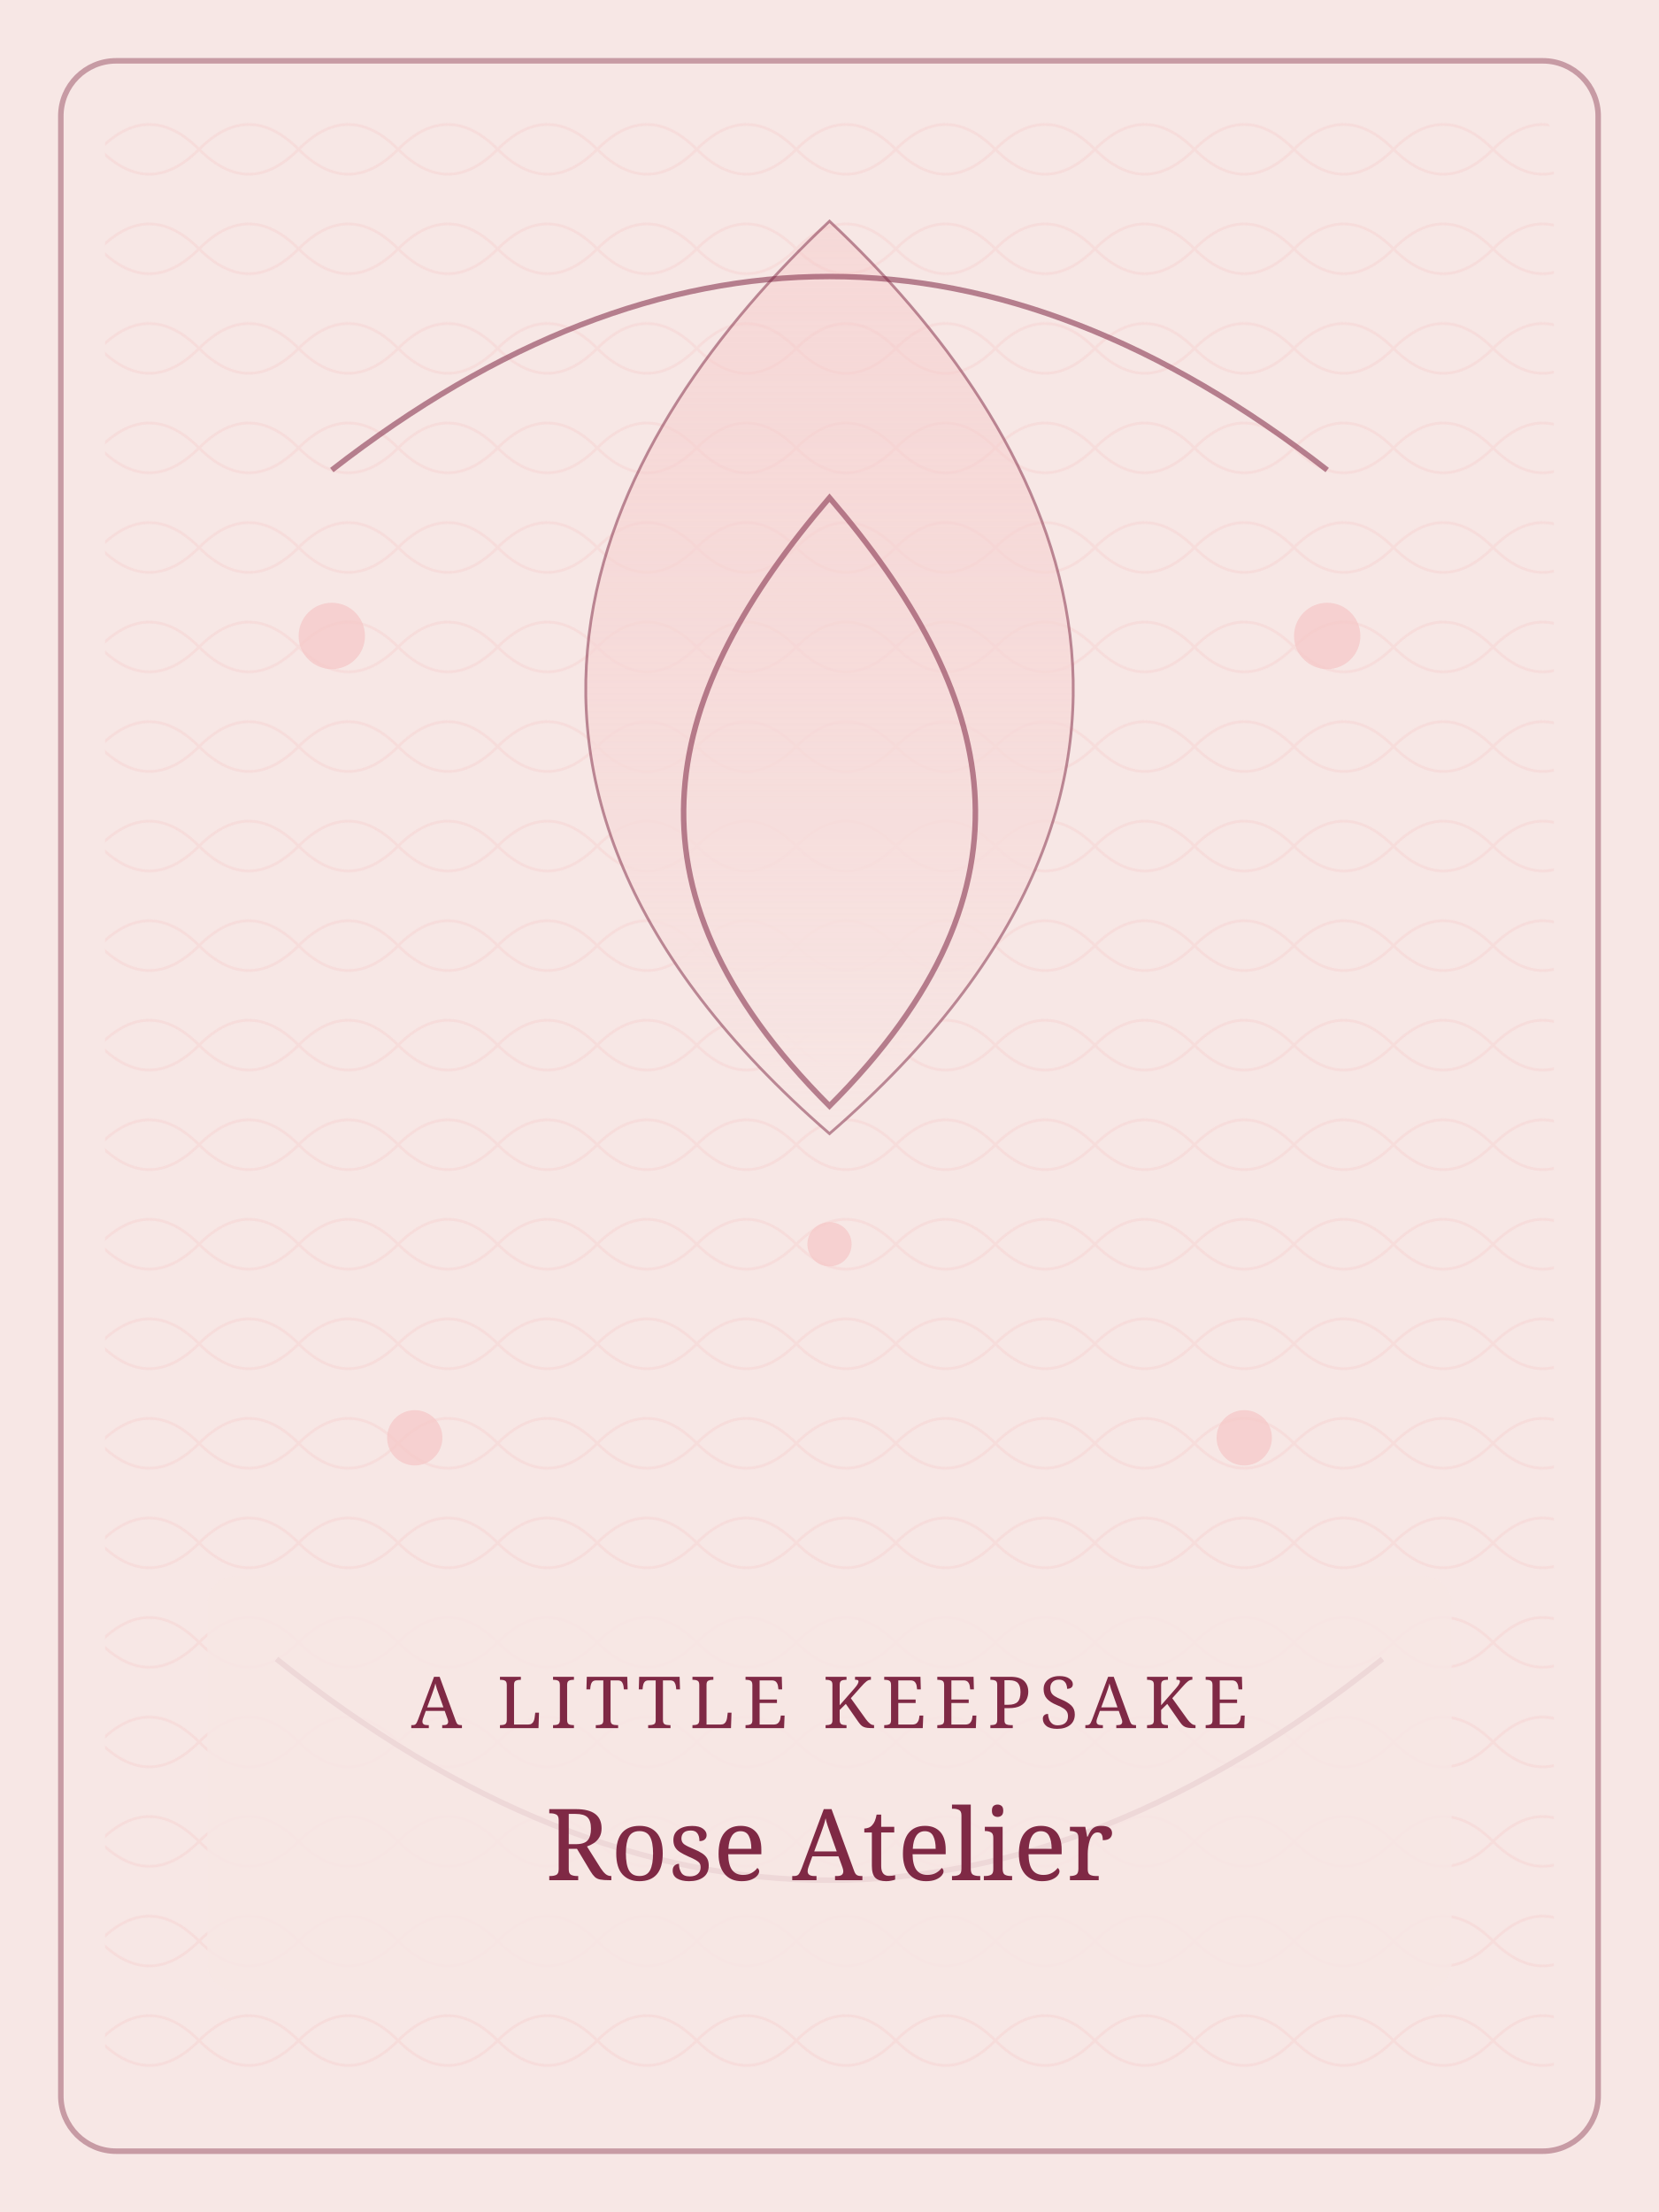
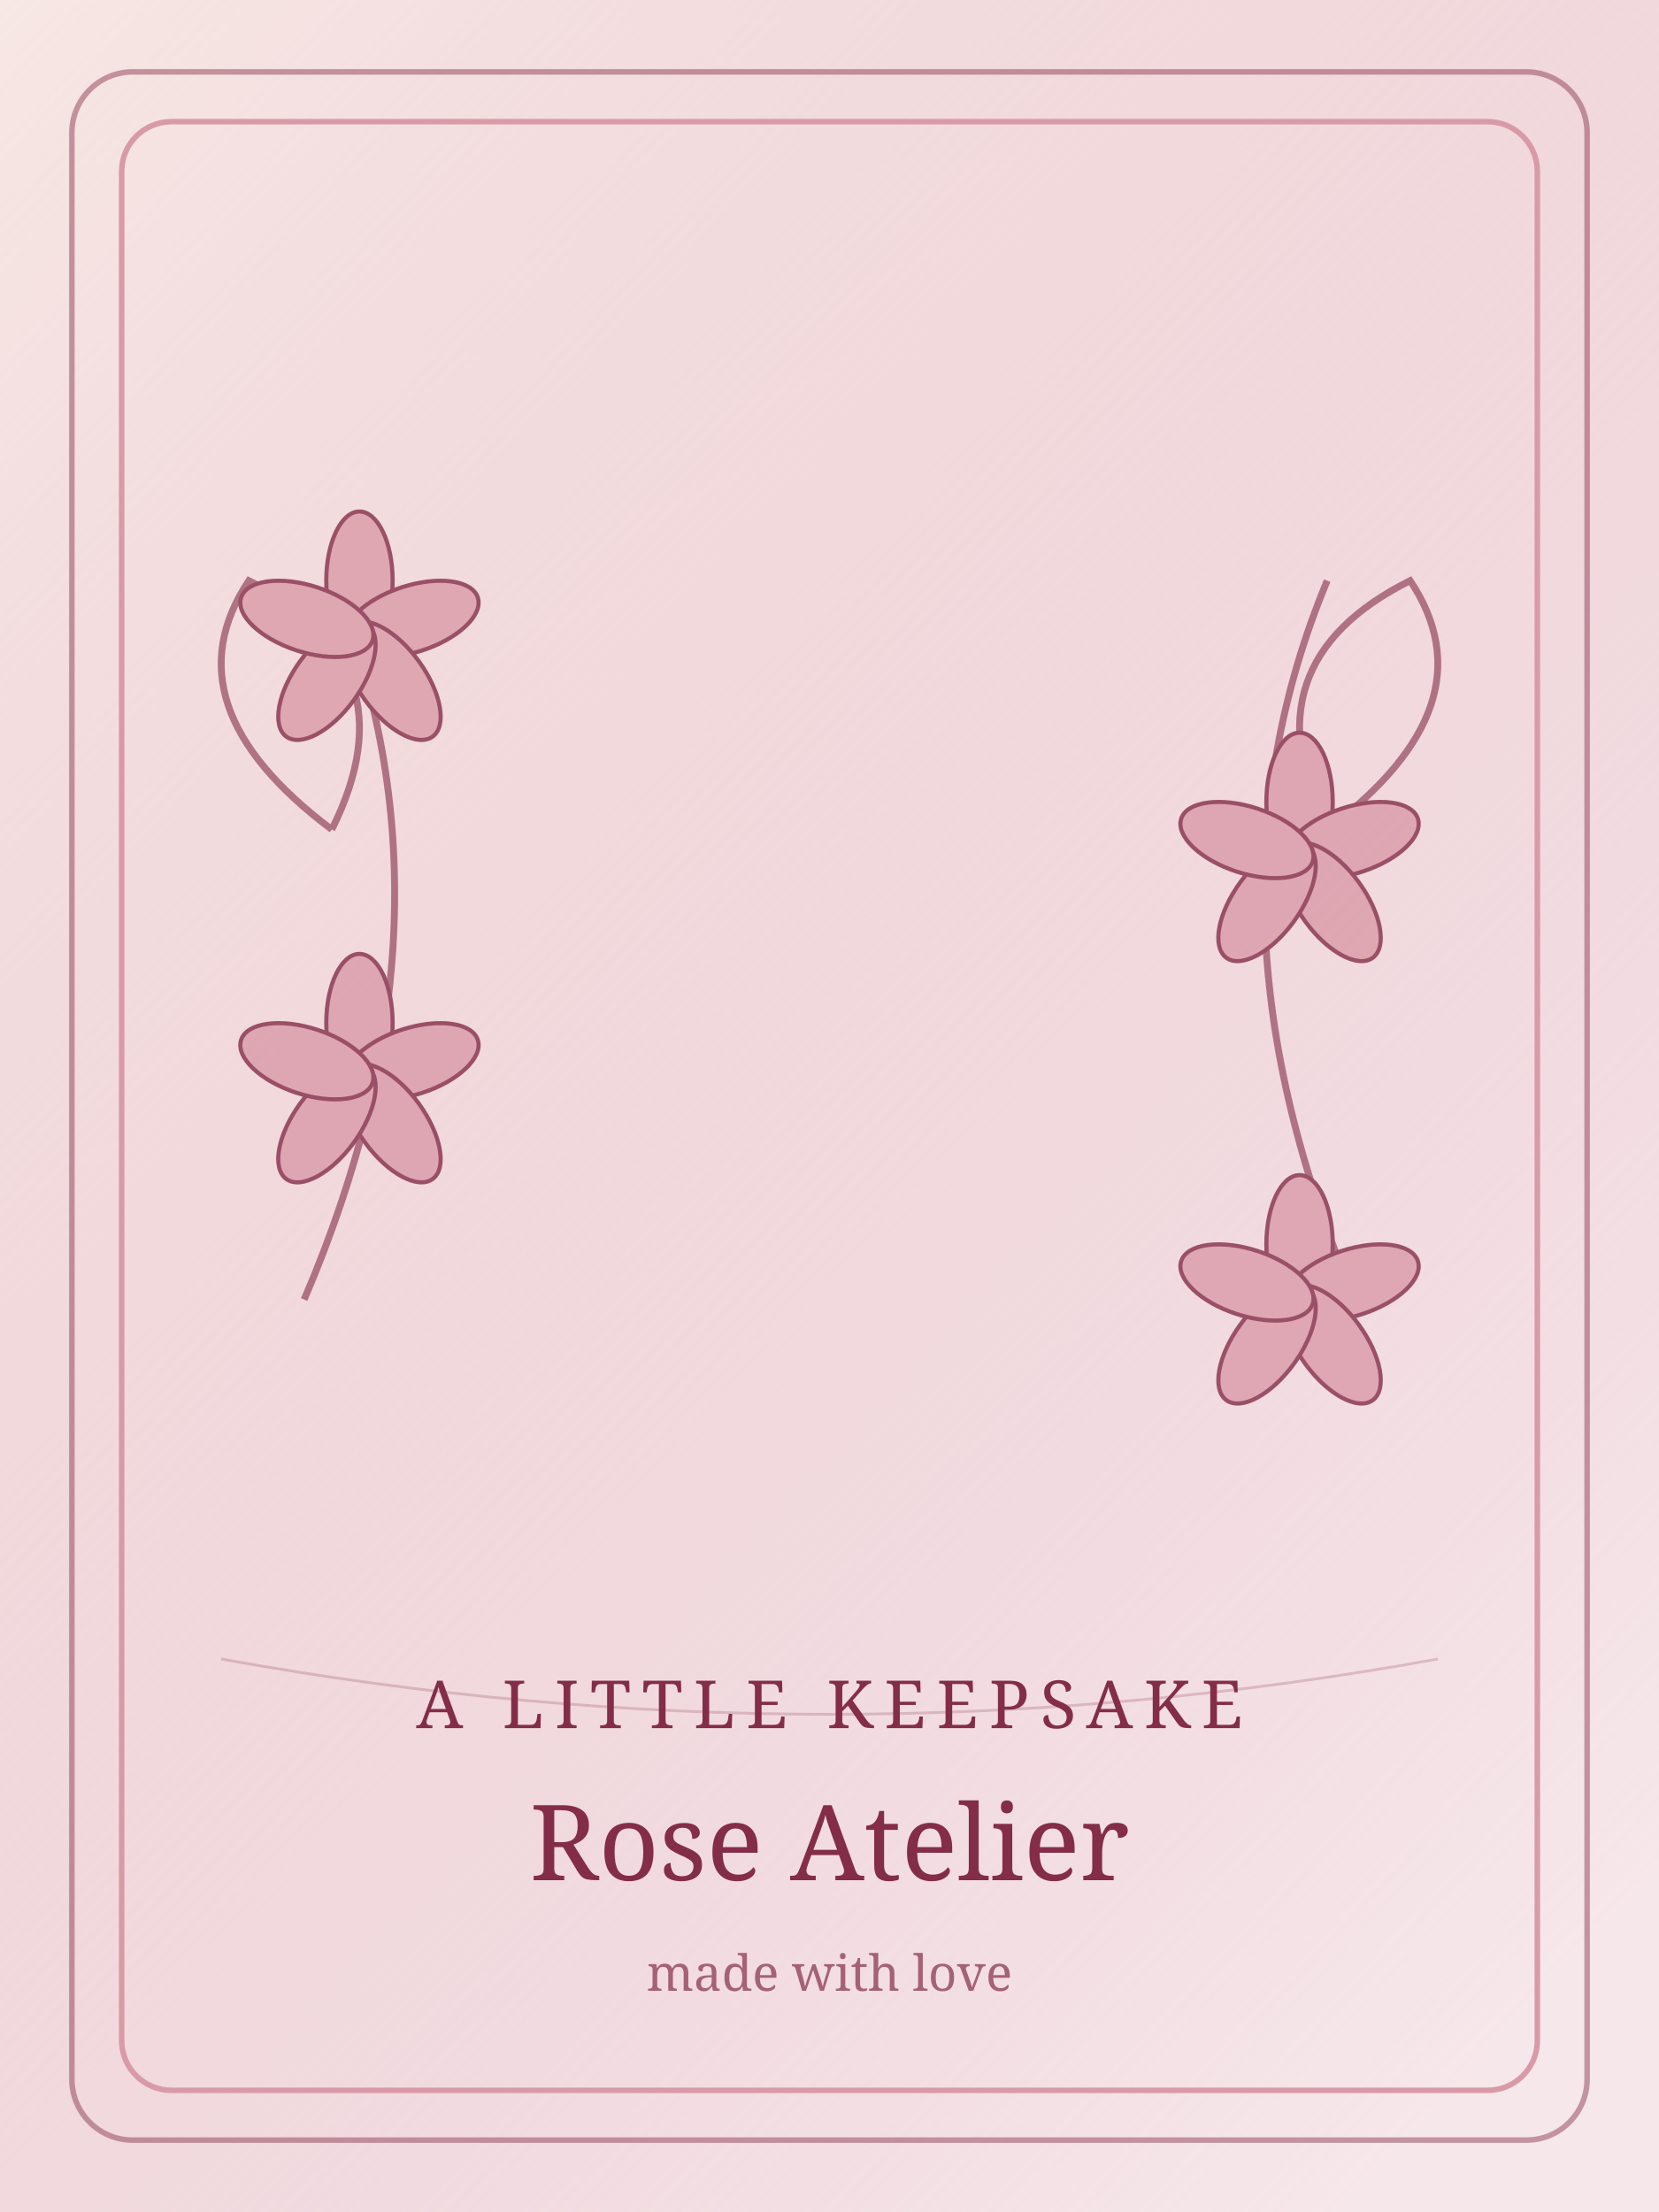
<svg xmlns="http://www.w3.org/2000/svg" viewBox="0 0 600 800">
  <defs>
-     <pattern id="p" width="36" height="36" patternUnits="userSpaceOnUse">
-       <path d="M0 18 Q18 0 36 18 Q18 36 0 18Z" fill="none" stroke="#f5c7c7" stroke-opacity=".32" />
-     </pattern>
-     <linearGradient id="g" x2="0" y2="1">
-       <stop stop-color="#f5c7c7" stop-opacity=".42" />
-       <stop offset="1" stop-color="#f7e7e5" />
+     <linearGradient id="bg" x1="0" y1="0" x2="0.8" y2="1">
+       <stop stop-color="#f7e7e5" />
+       <stop offset="1" stop-color="#d99aa8" stop-opacity=".24" />
    </linearGradient>
  </defs>
-   <rect width="600" height="800" fill="#f7e7e5" />
-   <rect x="22" y="22" width="556" height="756" rx="20" fill="none" stroke="#7f2945" stroke-opacity=".4" stroke-width="2" />
-   <rect x="38" y="38" width="524" height="724" rx="14" fill="url(#p)" />
-   <path d="M300 80 C220 155 150 280 300 410 C450 280 380 155 300 80Z" fill="url(#g)" stroke="#7f2945" stroke-opacity=".5" />
-   <g fill="none" stroke="#7f2945" stroke-opacity=".55" stroke-width="2">
-     <path d="M300 180 C240 250 220 320 300 400 C380 320 360 250 300 180Z" />
-     <path d="M120 170 Q300 30 480 170 M100 600 Q300 760 500 600" />
+   <rect width="600" height="800" fill="url(#bg)" />
+   <rect x="26" y="26" width="548" height="748" rx="22" fill="none" stroke="#842d48" stroke-width="2" opacity=".45" />
+   <rect x="44" y="44" width="512" height="712" rx="18" fill="none" stroke="#d99aa8" stroke-width="2" />
+   <g opacity=".8">
+     <g fill="none" stroke="#842d48" stroke-width="2.5" opacity=".75">
+       <path d="M120 210 Q170 330 110 470 M480 210 Q430 330 490 470" />
+       <path d="M120 300 q-60 -45 -30 -90 q60 30 30 90 M480 300 q60 -45 30 -90 q-60 30 -30 90" />
+     </g>
+     <g fill="#d99aa8" stroke="#842d48" stroke-width="1.5">
+       <g transform="translate(130 230)">
+         <circle r="13" />
+         <ellipse rx="12" ry="25" transform="rotate(0) translate(0 -20)" />
+         <ellipse rx="12" ry="25" transform="rotate(72) translate(0 -20)" />
+         <ellipse rx="12" ry="25" transform="rotate(144) translate(0 -20)" />
+         <ellipse rx="12" ry="25" transform="rotate(216) translate(0 -20)" />
+         <ellipse rx="12" ry="25" transform="rotate(288) translate(0 -20)" />
+       </g>
+       <g transform="translate(470 310)">
+         <circle r="13" />
+         <ellipse rx="12" ry="25" transform="rotate(0) translate(0 -20)" />
+         <ellipse rx="12" ry="25" transform="rotate(72) translate(0 -20)" />
+         <ellipse rx="12" ry="25" transform="rotate(144) translate(0 -20)" />
+         <ellipse rx="12" ry="25" transform="rotate(216) translate(0 -20)" />
+         <ellipse rx="12" ry="25" transform="rotate(288) translate(0 -20)" />
+       </g>
+       <g transform="translate(130 390)">
+         <circle r="13" />
+         <ellipse rx="12" ry="25" transform="rotate(0) translate(0 -20)" />
+         <ellipse rx="12" ry="25" transform="rotate(72) translate(0 -20)" />
+         <ellipse rx="12" ry="25" transform="rotate(144) translate(0 -20)" />
+         <ellipse rx="12" ry="25" transform="rotate(216) translate(0 -20)" />
+         <ellipse rx="12" ry="25" transform="rotate(288) translate(0 -20)" />
+       </g>
+       <g transform="translate(470 470)">
+         <circle r="13" />
+         <ellipse rx="12" ry="25" transform="rotate(0) translate(0 -20)" />
+         <ellipse rx="12" ry="25" transform="rotate(72) translate(0 -20)" />
+         <ellipse rx="12" ry="25" transform="rotate(144) translate(0 -20)" />
+         <ellipse rx="12" ry="25" transform="rotate(216) translate(0 -20)" />
+         <ellipse rx="12" ry="25" transform="rotate(288) translate(0 -20)" />
+       </g>
+     </g>
  </g>
-   <g fill="#f5c7c7" opacity=".72">
-     <circle cx="120" cy="230" r="12" />
-     <circle cx="480" cy="230" r="12" />
-     <circle cx="150" cy="520" r="10" />
-     <circle cx="450" cy="520" r="10" />
-     <circle cx="300" cy="450" r="8" />
-   </g>
-   <rect x="75" y="570" width="450" height="150" rx="10" fill="#f7e7e5" fill-opacity=".86" />
-   <text x="300" y="625" text-anchor="middle" font-family="Georgia,serif" font-size="26" fill="#7f2945" letter-spacing="3">A LITTLE KEEPSAKE</text>
-   <text x="300" y="680" text-anchor="middle" font-family="Georgia,serif" font-size="36" fill="#7f2945">Rose Atelier</text>
+   <path d="M80 600 Q300 640 520 600" fill="none" stroke="#842d48" opacity=".22" />
+   <text x="300" y="625" text-anchor="middle" font-family="Georgia,serif" font-size="24" fill="#842d48" letter-spacing="4">A LITTLE KEEPSAKE</text>
+   <text x="300" y="680" text-anchor="middle" font-family="Georgia,serif" font-size="38" fill="#842d48">Rose Atelier</text>
+   <text x="300" y="720" text-anchor="middle" font-family="serif" font-size="18" fill="#842d48" opacity=".7">made with love</text>
</svg>
